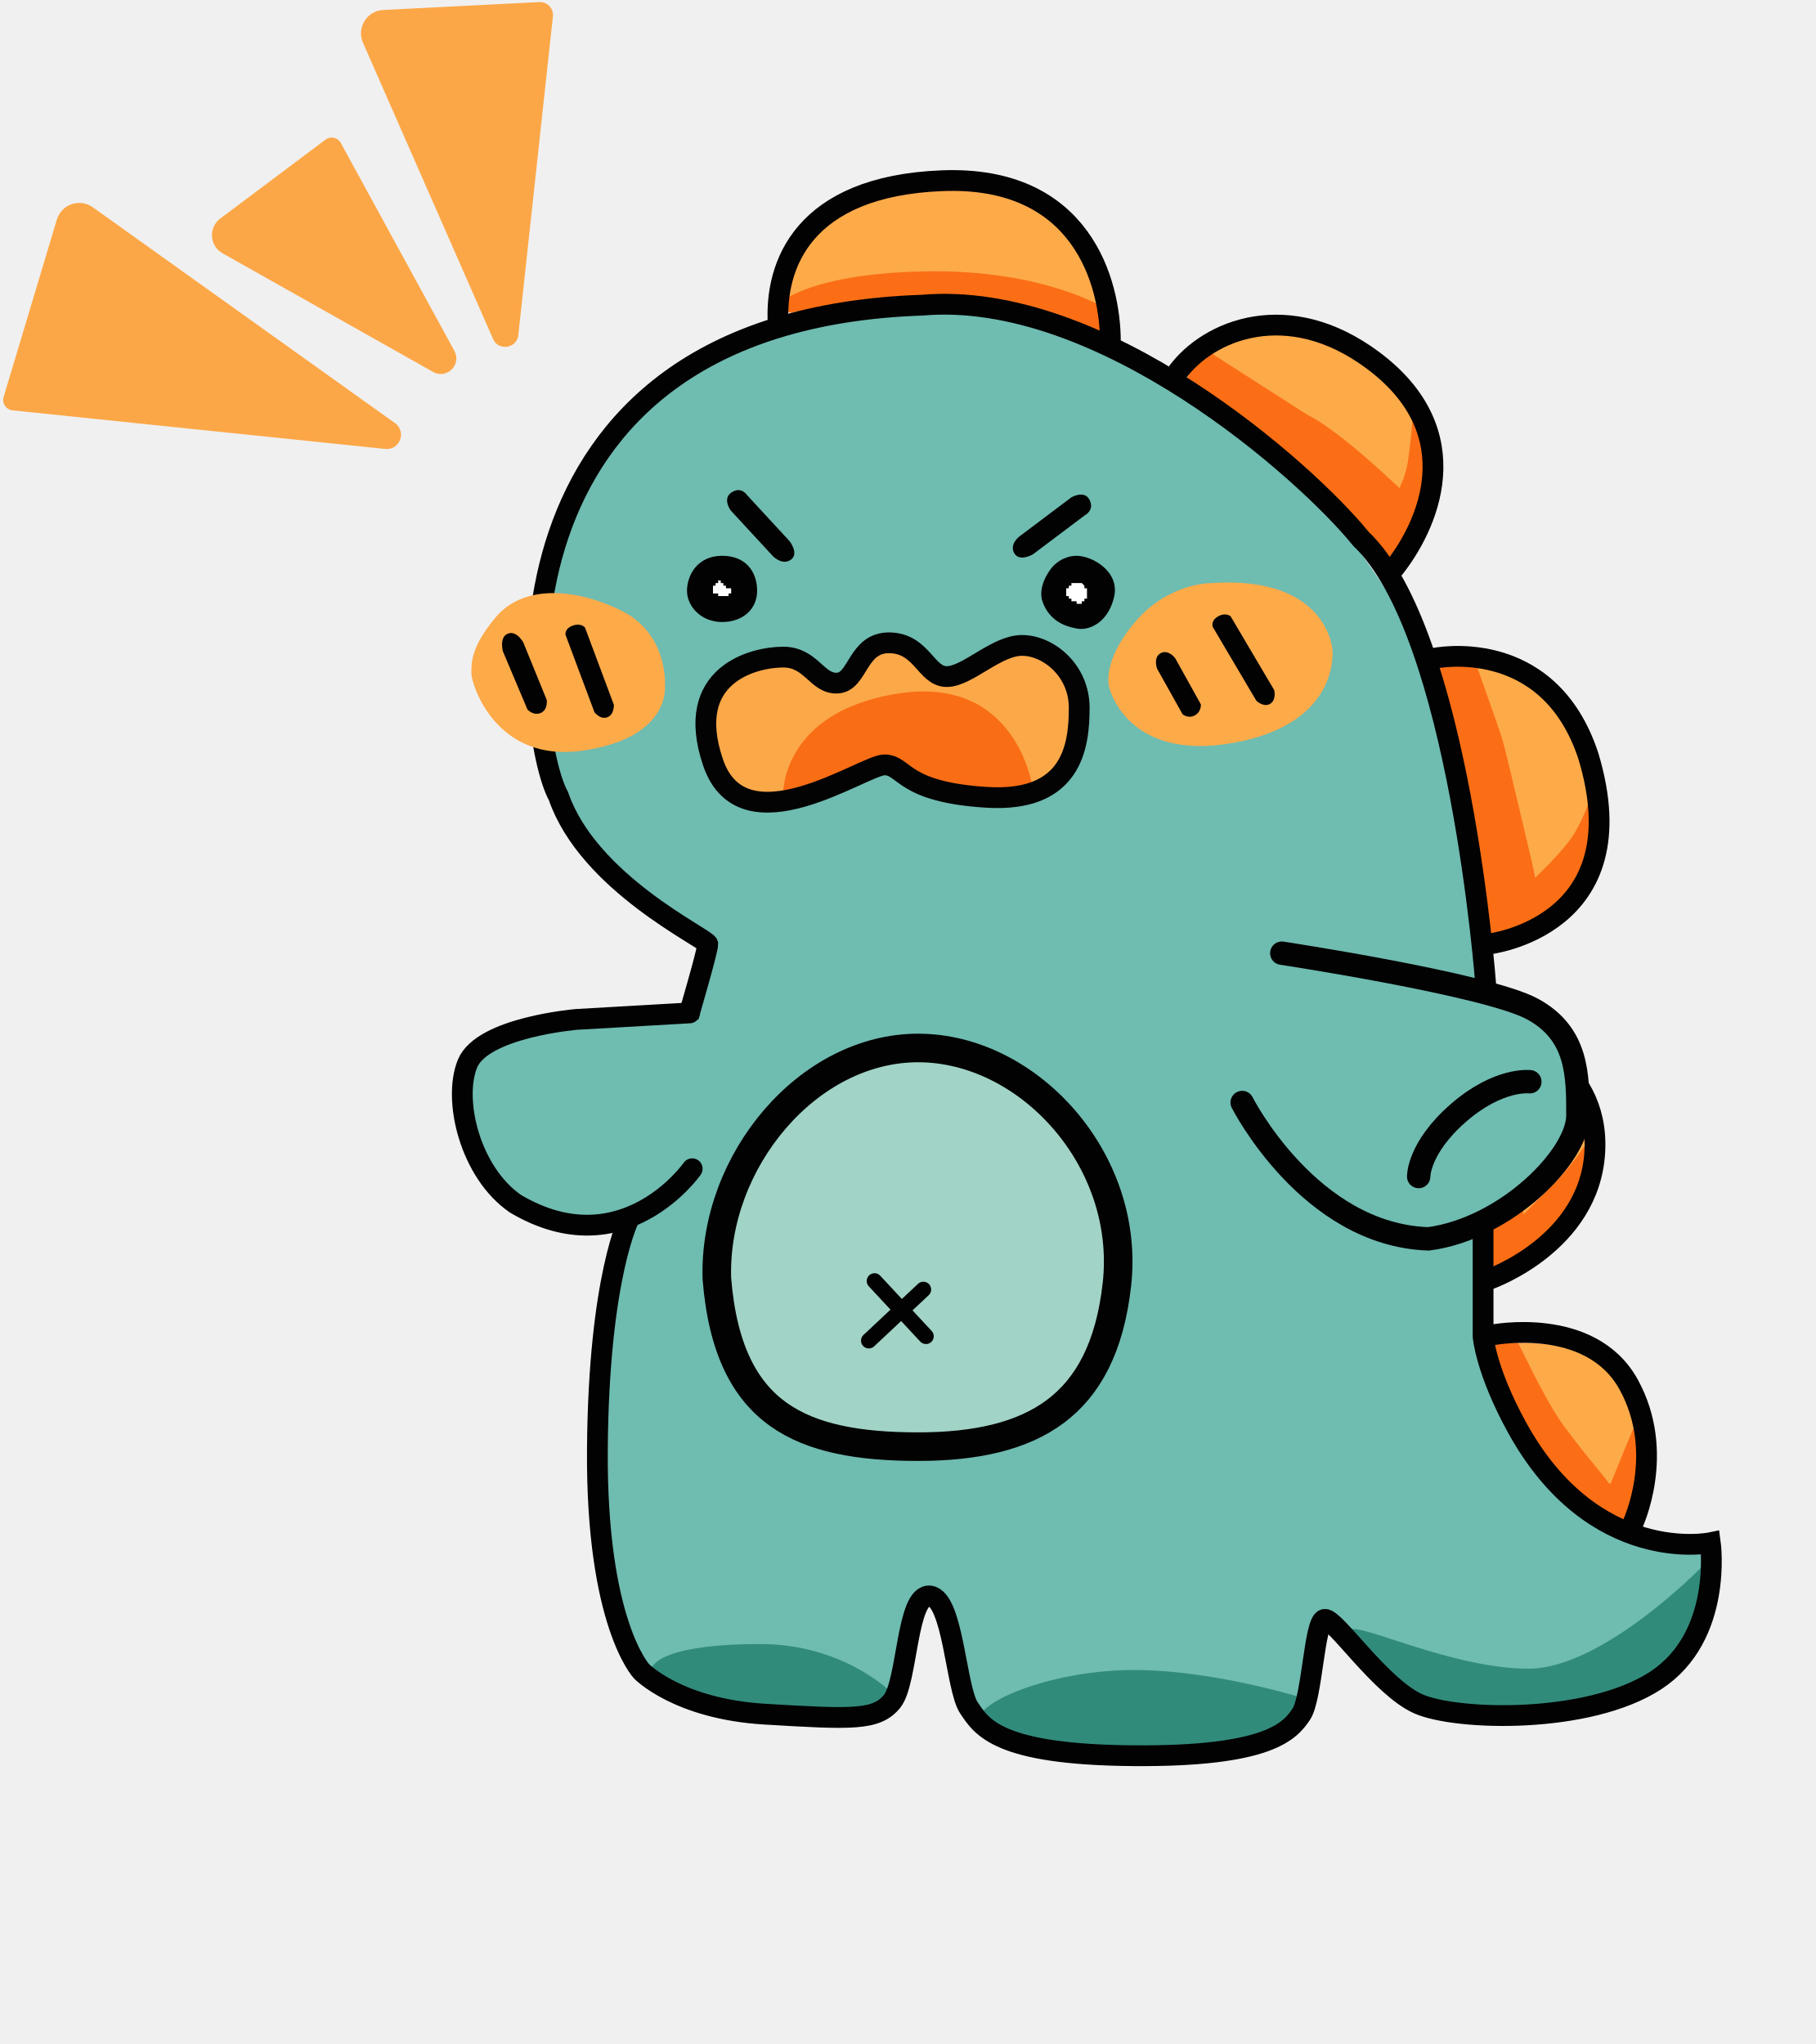
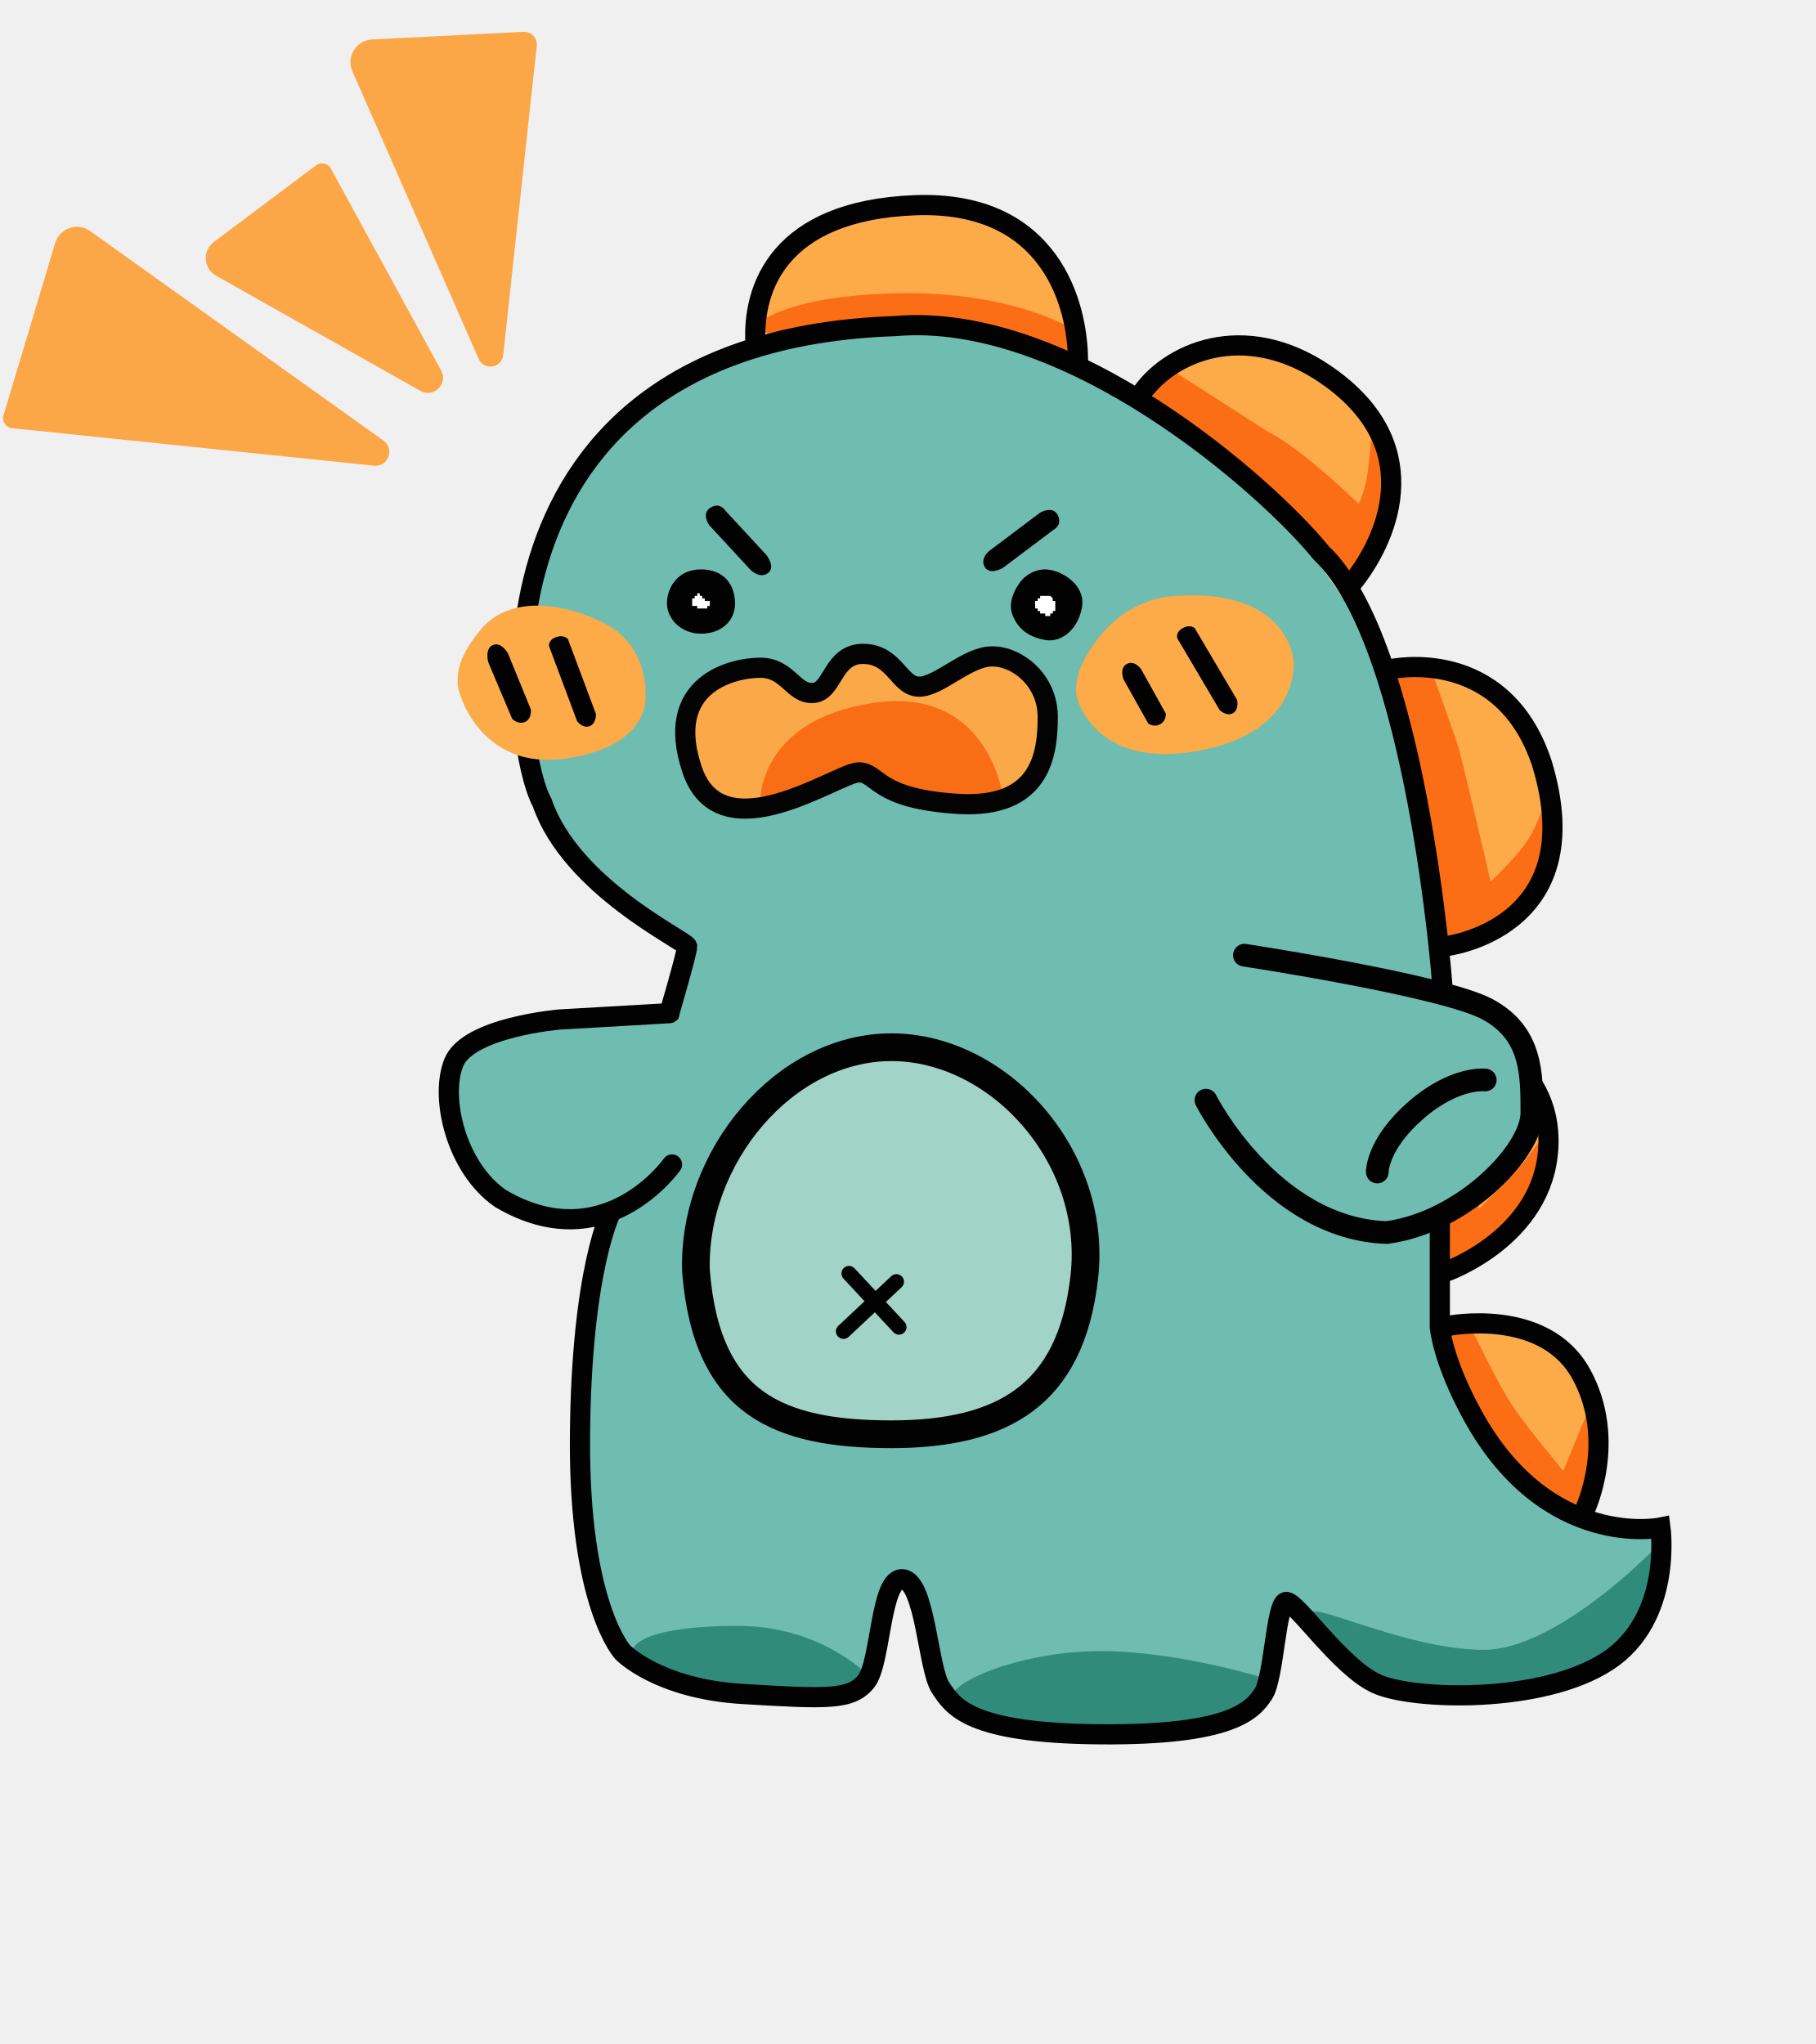
- <svg xmlns="http://www.w3.org/2000/svg" width="699" height="787" viewBox="0 0 699 787" fill="none">
+ <svg xmlns="http://www.w3.org/2000/svg" width="699" height="787" viewBox="0 0 720 787" fill="none">
  <g opacity="0.99">
    <path d="M555.5 255C555.5 255 595 241.999 611.5 289.499C628 336.999 593.502 353 593.502 353C593.502 353 593.002 337 586.002 323.5C579.002 310 566.199 299.499 566.199 299.499L555.5 255Z" fill="#FDA948" />
    <path d="M551.002 255.5L567.502 253.5C567.502 253.5 577 280 578.5 285C580 290 592.502 343.5 592.502 343.5L579.5 352L570 351.5L568.498 333.5L551.002 255.5Z" fill="#FB6D13" />
    <path d="M591 338C591 338 599 330.5 604 324C609 317.5 612 308 612 308L614.5 326.5L608 343L572.999 365.5C572.999 365.5 571.874 357 571.499 354C571.124 351 591 338 591 338Z" fill="#FB6D13" />
    <path d="M573 363.499C573 363.499 631.5 357 611.5 291C596 244 552 253.5 552 253.5" stroke="black" stroke-width="8" />
    <path d="M585.502 403.5C585.502 403.5 602.502 408.998 608.502 420.498C614.502 431.998 608.502 445.498 608.502 445.498L585.502 468.498V403.5Z" fill="#FDA948" />
    <path d="M574 400.5L585.5 402.5L586.5 467.5C586.5 467.5 592 462 599 455C606 448 611.5 439 611.5 439C611.5 439 612 456.5 608 466C604 475.5 574 489 574 489V400.5Z" fill="#FB6D13" />
    <path d="M580.001 397.5C580.001 397.5 616.004 407.997 614.004 443.498C612.003 478.998 573.5 492.5 573.5 492.5" stroke="black" stroke-width="8" />
    <path d="M198.5 468C184 459.5 176.5 437.5 179 421.5C181.5 405.5 191 399.501 204 397.5C217 395.499 268 392.5 268 392.5L271.499 364.001L220.5 317.5C220.5 317.5 182.999 252.5 222.999 184.501C235.999 164.002 261.499 130.001 339.999 119.501C418.499 109.001 494.499 177.501 494.499 177.501C494.499 177.501 558.499 243.501 559.999 294.501L569 383.5C569 383.5 607 388.5 608.5 419.5C610 450.5 571.499 466.5 571.499 466.5V514.001C582 593 656.499 597.001 656.499 597.001C656.499 597.001 675.5 636 611.999 657.501C548.498 679.002 507.999 623.001 507.999 623.001L497.499 664.501C497.499 664.501 493.5 680.5 435.499 676.001C377.499 671.502 372.499 657.501 372.499 657.501L356.499 613.001L339.499 657.501C339.499 657.501 278.5 671.5 246.499 641.001C214.498 610.502 242 473 242 473C242 473 213 476.5 198.5 468Z" fill="#6EBBB0" />
    <path d="M298.499 121.474C297.166 102.09 307.799 70.715 358.999 66.772C410.199 62.83 424.666 102.966 426.499 123.5L383.5 110.5L327.5 111.5L298.499 121.474Z" fill="#FDA948" />
    <path d="M298.5 118C298.5 118 309 105.5 355.5 104.501C402 103.503 426 119.001 426 119.001L424.5 130.5C424.5 130.5 404.5 115.001 358 116.5C311.5 117.999 304.5 120.5 304.5 120.5L298.5 118Z" fill="#FB6D13" />
    <path d="M299.585 124.247C298.413 102.315 308.899 71.683 362.727 69.577C416.554 67.472 427.5 108.866 427.5 131.5" stroke="black" stroke-width="8" stroke-linejoin="round" />
    <path d="M451.929 143.509C463.215 127.705 490.245 109.221 527.804 134.563C565.363 159.905 550.016 199.123 538.35 216.098L517.071 182.139L478.075 151.847L451.929 143.509Z" fill="#FDA948" />
    <path d="M464.002 134.5L503.001 159.5C520.001 167.999 549.999 199 549.999 199L533.092 220.819C533.092 220.819 520 196.5 495 175C470 153.5 456.655 146.08 456.655 146.08L464.002 134.5Z" fill="#FB6D13" />
    <path d="M550.999 175L547.998 198L538.499 188.499C538.499 188.499 541 184 542 178C543 172 544 160 544 160L550.999 175Z" fill="#FB6D13" />
    <path d="M453.181 143.539C465.305 126.934 496 114.519 528.47 138.644C566.433 166.85 549.511 203.015 536.176 219.483" stroke="black" stroke-width="8" stroke-linejoin="round" />
    <path d="M574.5 517H584.498L600.498 545L619.498 571L628.998 549.5C628.998 549.5 630.998 559 629.998 567C628.998 575 624.999 587.5 624.999 587.5C624.999 587.5 602.999 578.5 588.999 556C574.999 533.5 574.5 517 574.5 517Z" fill="#FB6D13" />
    <path d="M584.5 516.999C584.5 516.999 610 516 619.5 528C629 540 629 549.5 629 549.5L620 571.5C620 571.5 606 555 600 546C594 537 584.5 516.999 584.5 516.999Z" fill="#FDA948" />
    <path d="M574.498 514C574.498 514 612.336 506.5 626.998 533.001C641.659 559.501 628.5 587 628.5 587" stroke="black" stroke-width="8" />
    <path d="M427 264.5C427 264.5 424 254.82 436.999 239.5C449.998 224.18 466.499 224.501 466.499 224.501C510.998 221.5 512.999 250.001 512.999 250.001C512.999 250.001 516.499 278.5 474.999 286C433.499 293.5 427 264.5 427 264.5Z" fill="#FDA948" />
    <path d="M466.917 241.383C466.917 241.383 465.999 238.999 469 237.315C472.001 235.631 473.806 237.316 473.806 237.316L490.585 265.732C490.585 265.732 491.499 269.5 488.999 271C486.499 272.5 483.696 269.799 483.696 269.799L466.917 241.383Z" fill="black" />
    <path d="M445.499 257.499C445.499 257.499 443.844 253.078 446.891 251.479C449.938 249.881 452.5 253.5 452.5 253.5L462.342 271.211C462.342 271.211 462.588 274.023 460.034 275.429C457.481 276.835 455.316 275.035 455.316 275.035L445.499 257.499Z" fill="black" />
    <g opacity="0.99">
      <path d="M274 281C274 281 270.999 253 296.5 255C322 257 323.5 264.002 323.5 264.002C323.5 264.002 335.5 250.502 342.5 250.002C349.5 249.502 359 263 363 262.501C367 262.001 391.5 251.002 391.5 251.002C391.5 251.002 411.5 243.501 414.5 273.5C417.5 303.499 397.5 303.5 397.5 303.5C397.5 303.5 373.501 260.717 340 268.5C306.5 276.283 301.5 306.5 301.5 306.5C301.5 306.5 275.5 310.5 274 281Z" fill="#FCA747" />
      <path d="M345.999 267.001C391.499 260.001 397.499 303 397.499 303C397.499 303 389.999 305 381.999 305.5C373.999 306 364 304 364 304L339.999 292.5C339.999 292.5 322.499 302.001 317.499 303.001C312.499 304.001 301.5 306 301.5 306C301.5 306 300.499 274.001 345.999 267.001Z" fill="#FA6C12" />
      <path d="M364.498 260.501C356.496 260.501 355 247.713 342.499 247.501C329.998 247.29 330.5 262.5 322.497 263.001C314.495 263.503 312.501 253.001 301.501 253.002C290.502 253.002 263.001 259.502 274.501 293.501C286.001 327.5 332.5 294.501 340.5 294.501C348.5 294.502 347 305 380 307C413 309 415.502 287 415.5 272.5C415.498 258 403.496 248.501 393.498 248.501C383.5 248.501 372.5 260.501 364.498 260.501Z" stroke="black" stroke-width="8" />
    </g>
    <path d="M412.479 191.5C412.479 191.5 417.502 188.499 419.501 192.499C421.501 196.499 417.667 198.396 417.667 198.396L397.689 213.425C397.689 213.425 392.501 216.5 390.501 213C388.5 209.5 392.501 206.529 392.501 206.529L412.479 191.5Z" fill="black" />
    <path d="M281.298 196.505C281.298 196.505 277.952 191.966 281.711 189.553C285.469 187.139 287.637 190.65 287.637 190.65L303.978 208.344C303.978 208.344 307.769 213.144 304.5 215.5C301.231 217.856 297.639 214.199 297.639 214.199L281.298 196.505Z" fill="black" />
    <path d="M405 218.5C405 218.5 408.5 214 414.5 214C420.5 214 431 220 429 229.5C427 239 420 243.031 414.5 242C409 240.969 404 238.5 401.5 232C399 225.5 405 218.5 405 218.5Z" fill="black" />
    <path d="M264.5 227.5C264.5 221.5 268.5 214 278 214C287.5 214 291.5 220.5 291.5 227.5C291.5 234.5 286 239.5 278 239.5C270 239.5 264.5 233.5 264.5 227.5Z" fill="black" />
    <path d="M429.5 491C429.5 527.727 395.474 557.5 353.5 557.5C311.526 557.5 277.5 527.727 277.5 491C277.5 454.273 311.526 406.5 353.5 406.5C395.474 406.5 429.5 454.273 429.5 491Z" fill="#A0D3C6" />
    <path d="M414.5 224.5H416.5L417.5 225.5V226.5H418.5V230.5H417.5V231.5H416.5V232.5H414.5V231.5H412.5V230.5H411.5V229.5H410.5V226.5H411.5V225.5H412.5V224.5H414.5Z" fill="white" />
    <path d="M276.5 223.5H277.5V224.5H278.5V225.5H279.5V226.5H281.5V228.5H280.5V229.5H276.5V228.5H274.5V225.5H275.5V224.5H276.5V223.5Z" fill="white" />
    <path d="M588.999 416.5C588.999 416.5 577 415.001 561.5 428.501C546 442 546.198 453 546.198 453" stroke="black" stroke-width="9" stroke-linecap="round" />
    <path d="M493.501 367C493.501 367 572.5 378.999 590.001 388.499C607.502 397.999 607.503 413.997 607.501 429.498C607.499 445 580.003 472.997 550.002 476.998C504.002 475.498 478.243 424.499 478.243 424.499" stroke="black" stroke-width="9" stroke-linecap="round" />
    <path d="M430.033 494.398C427.341 518.848 418.81 534.126 406.294 543.467C393.593 552.947 375.889 557 353.499 557C330.866 557 312.701 553.865 299.691 544.585C287.004 535.535 278.181 519.855 275.993 492.2C275.327 469.741 284.05 447.487 298.411 430.843C312.8 414.167 332.495 403.5 353.499 403.5C395.876 403.5 435.31 446.466 430.033 494.398Z" stroke="black" stroke-width="11" />
    <path d="M356.5 514.5L336.691 493.227" stroke="black" stroke-width="6" stroke-linecap="round" />
    <path d="M355.498 496.5L334.497 516.19" stroke="black" stroke-width="6" stroke-linecap="round" />
    <path d="M266.5 450C266.5 450 239.999 488 198.5 463.501C181 451.5 174.233 423.502 179.999 409.501C185.764 395.5 221.999 392.5 221.999 392.5L265.5 390" stroke="black" stroke-width="8" stroke-linecap="round" />
    <path d="M504 654.5C504 654.5 492 678 436.501 676.5C404.469 676.5 378.001 669 377.001 664C373 656 404.469 643 436.501 643C468.534 643 504 654.5 504 654.5Z" fill="#2F8A7A" />
    <path d="M655 603.5C655 603.5 662.996 660.5 588.496 658C539 667 521 634 520 629C515.999 621 556.464 642.5 588.496 642.5C617 642.5 655 603.5 655 603.5Z" fill="#2F8A7A" />
    <path d="M343 651.5C343 651.5 348.166 661.5 292.667 660C260.635 660 252 652 251 647C246.999 639 260.635 633 292.667 633C324.7 633 343 651.5 343 651.5Z" fill="#2F8A7A" />
    <path d="M570.998 467.5L570.998 514.5C570.998 514.5 571.935 527.5 584 549.5C613.5 603.294 658.498 594.001 658.498 594.001C658.498 594.001 663.496 630.002 637.497 647.002C611.498 664.001 560.499 662.501 545.999 656.002C531.499 649.503 513.998 623.002 509.998 623.502C505.998 624.002 505.261 653.62 500.998 660.002C496.735 666.384 488.736 676.391 436.498 676.001C384.259 675.611 377.999 665.002 372.997 657.501C367.995 650.001 366.997 615.402 357.998 614.502C348.999 613.602 349.497 647.502 343.498 655.001C337.498 662.501 327.999 662.002 294.497 660.002C260.996 658.002 246.997 643.501 246.997 643.501C246.997 643.501 229.502 625 230 558C230.498 491 242.5 468.5 242.5 468.5" stroke="black" stroke-width="8" />
    <path d="M265 391.5C265 391.5 272.499 366 272.5 363.5C271.499 361 226.5 340 214.999 306.5C202.498 284 180.997 123.5 354.997 117.5C423.997 111.5 502.499 181 523.998 207.5C562 243.5 572 379 572 379" stroke="black" stroke-width="8" />
    <path d="M181.501 259.5C181.502 256.001 180.819 249.5 191.001 237.5C201.182 225.5 220.501 226.001 239 235C257.5 243.999 256 264 256 264C256 264 258.5 283.998 224.5 288.998C190.5 293.998 181.5 262.998 181.501 259.5Z" fill="#FDA948" />
    <path d="M217.731 244.427C217.731 244.427 217.276 242.007 220.524 240.87C223.772 239.734 225.224 241.626 225.224 241.626L236.35 271.392C236.35 271.392 236.544 275.133 233.82 276.172C231.096 277.212 228.856 274.193 228.856 274.193L217.731 244.427Z" fill="black" />
    <path d="M193.623 250.799C193.623 250.799 192.125 245.3 195.53 243.972C198.935 242.644 201.469 247.364 201.469 247.364L210.5 269.498C210.5 269.498 211.026 273.321 208.168 274.513C205.309 275.704 203.085 273.196 203.085 273.196L193.623 250.799Z" fill="black" />
    <path d="M21.885 84.549C23.658 78.64 30.716 76.226 35.737 79.812L152.076 162.912C156.671 166.193 153.929 173.439 148.313 172.858L4.808 157.998C2.312 157.739 0.668 155.273 1.389 152.87L21.885 84.549Z" fill="#FCA646" />
    <path d="M207.644 0.797C210.717 0.641 213.199 3.271 212.868 6.329L199.56 129.007C198.997 134.199 191.92 135.289 189.82 130.507L139.745 16.447C137.212 10.678 141.238 4.159 147.531 3.84L207.644 0.797Z" fill="#FCA646" />
    <path d="M125.304 53.772C127.254 52.31 130.046 52.915 131.215 55.054L174.949 135.103C177.841 140.396 171.992 146.168 166.737 143.207L85.675 97.517C80.644 94.681 80.183 87.612 84.803 84.148L125.304 53.772Z" fill="#FCA646" />
  </g>
</svg>
